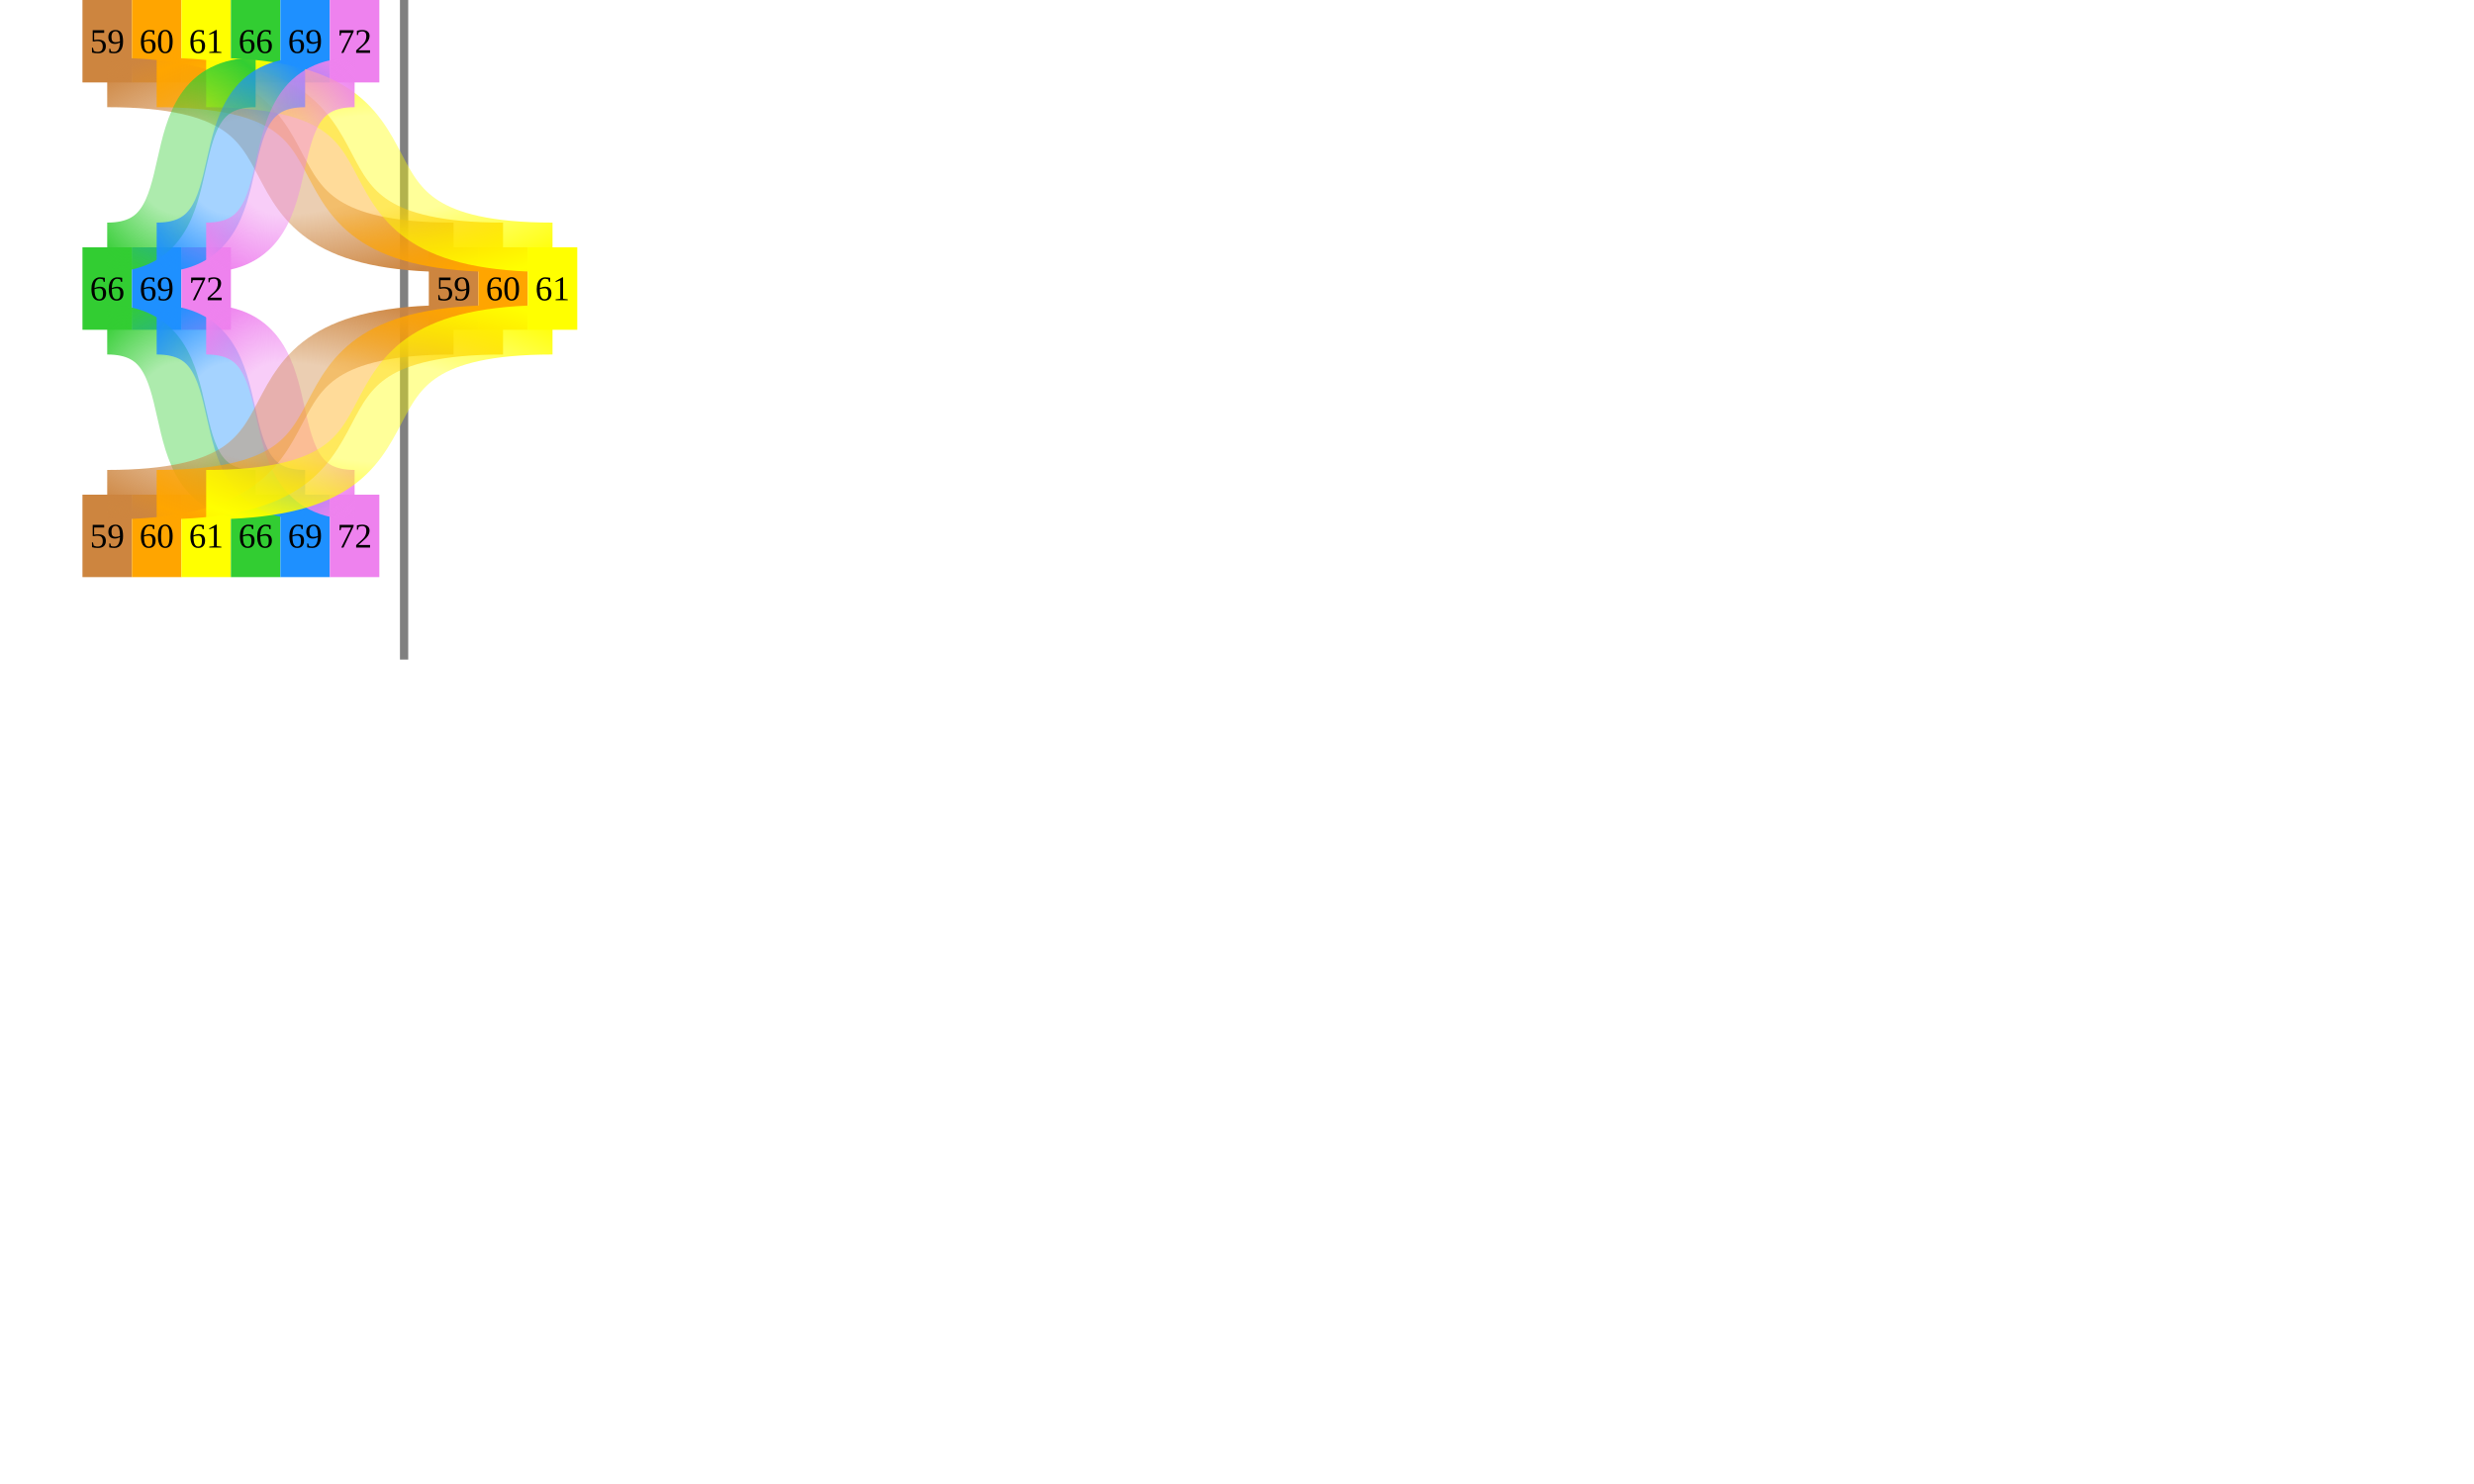
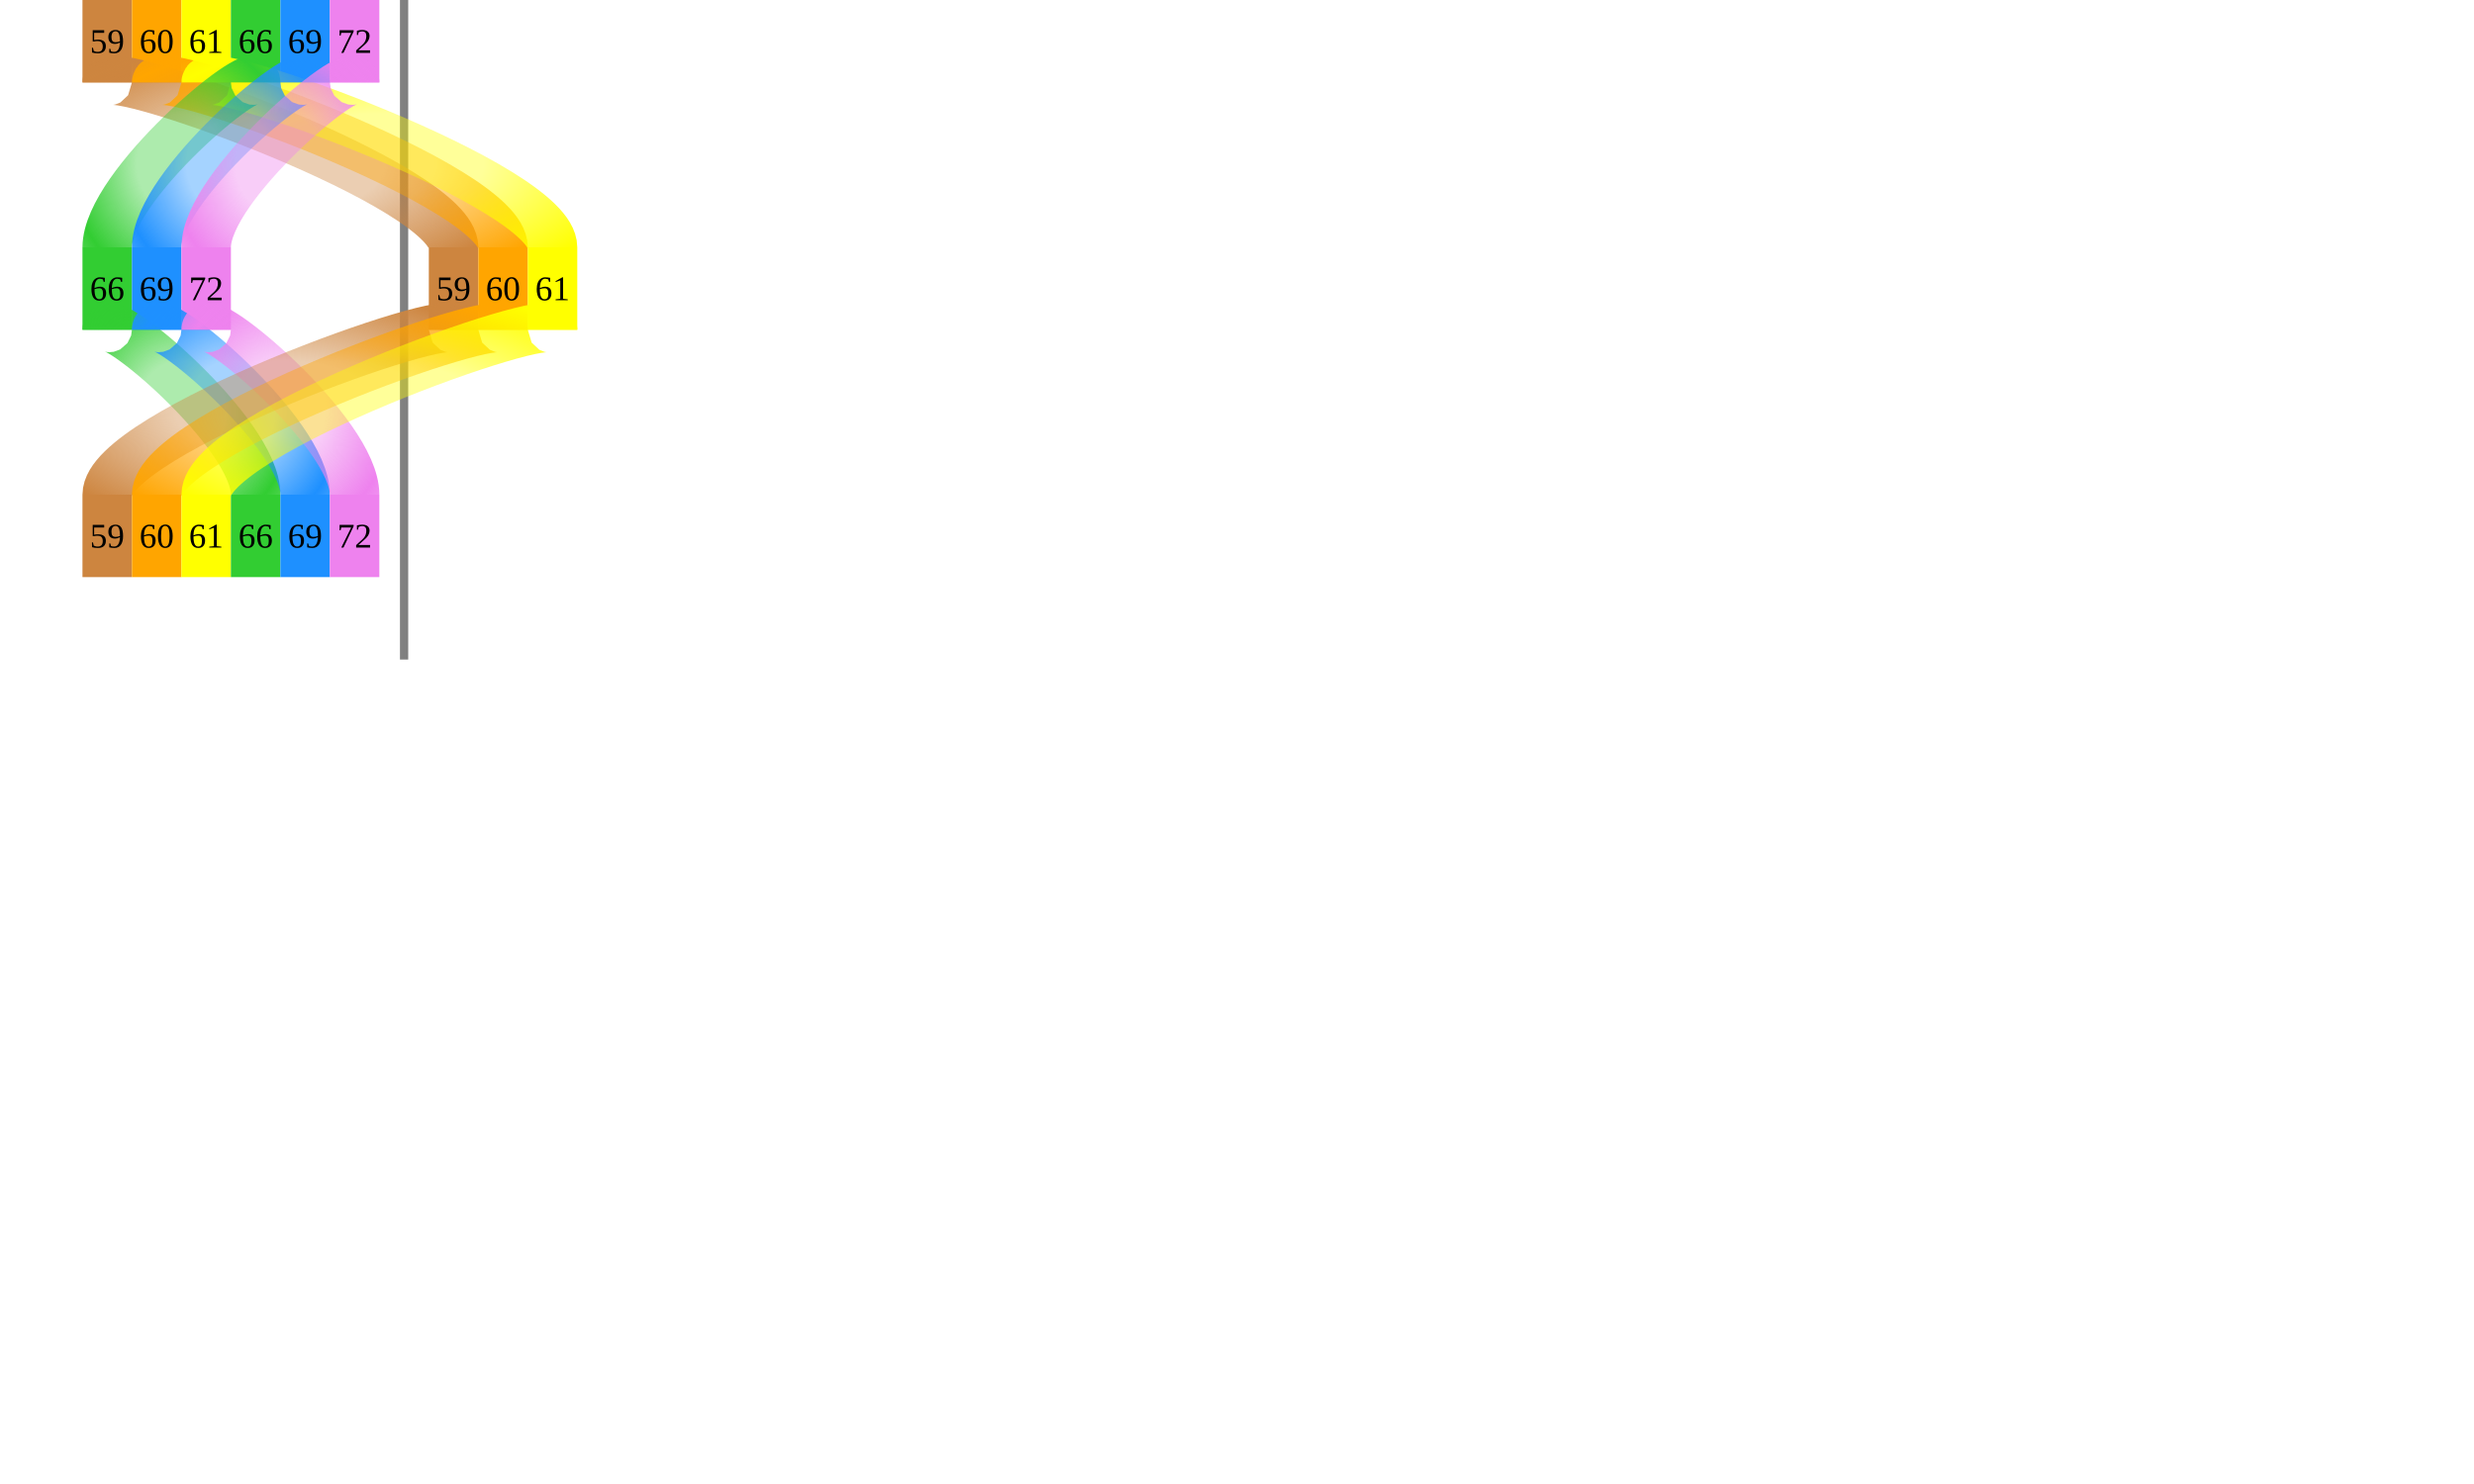
<svg xmlns="http://www.w3.org/2000/svg" viewBox="0 0 300 180">
  <g transform="translate(10)">
    <line transform="translate(0, -10.0)" x1="39.0" y1="0" x2="39.0" y2="90.0" stroke="gray" />
    <defs>
      <radialGradient id="dodgerblueGradient" cx="50%" cy="50%" r="150%">
        <stop offset="20%" stop-color="dodgerblue" stop-opacity=".4" />
        <stop offset="50%" stop-color="dodgerblue" stop-opacity="1" />
        <stop offset="80%" stop-color="dodgerblue" stop-opacity=".4" />
      </radialGradient>
      <radialGradient id="yellowGradient" cx="50%" cy="50%" r="150%">
        <stop offset="20%" stop-color="yellow" stop-opacity=".4" />
        <stop offset="50%" stop-color="yellow" stop-opacity="1" />
        <stop offset="80%" stop-color="yellow" stop-opacity=".4" />
      </radialGradient>
      <radialGradient id="violetGradient" cx="50%" cy="50%" r="150%">
        <stop offset="20%" stop-color="violet" stop-opacity=".4" />
        <stop offset="50%" stop-color="violet" stop-opacity="1" />
        <stop offset="80%" stop-color="violet" stop-opacity=".4" />
      </radialGradient>
      <radialGradient id="orangeGradient" cx="50%" cy="50%" r="150%">
        <stop offset="20%" stop-color="orange" stop-opacity=".4" />
        <stop offset="50%" stop-color="orange" stop-opacity="1" />
        <stop offset="80%" stop-color="orange" stop-opacity=".4" />
      </radialGradient>
      <radialGradient id="limegreenGradient" cx="50%" cy="50%" r="150%">
        <stop offset="20%" stop-color="limegreen" stop-opacity=".4" />
        <stop offset="50%" stop-color="limegreen" stop-opacity="1" />
        <stop offset="80%" stop-color="limegreen" stop-opacity=".4" />
      </radialGradient>
      <radialGradient id="peruGradient" cx="50%" cy="50%" r="150%">
        <stop offset="20%" stop-color="peru" stop-opacity=".4" />
        <stop offset="50%" stop-color="peru" stop-opacity="1" />
        <stop offset="80%" stop-color="peru" stop-opacity=".4" />
      </radialGradient>
    </defs>
    <g transform="translate(0, 0.0)">
      <rect x="0.0" y="0" width="6.0" height="10.0" fill="peru" />
      <text x="3.0" y="5.0" text-anchor="middle" dominant-baseline="central" font-size="4.2">59</text>
      <rect x="6.0" y="0" width="6.0" height="10.0" fill="orange" />
      <text x="9.0" y="5.0" text-anchor="middle" dominant-baseline="central" font-size="4.2">60</text>
      <rect x="12.0" y="0" width="6.0" height="10.0" fill="yellow" />
      <text x="15.0" y="5.0" text-anchor="middle" dominant-baseline="central" font-size="4.2">61</text>
      <rect x="18.0" y="0" width="6.0" height="10.0" fill="limegreen" />
      <text x="21.0" y="5.0" text-anchor="middle" dominant-baseline="central" font-size="4.2">66</text>
      <rect x="24.0" y="0" width="6.0" height="10.0" fill="dodgerblue" />
      <text x="27.0" y="5.0" text-anchor="middle" dominant-baseline="central" font-size="4.2">69</text>
      <rect x="30.0" y="0" width="6.0" height="10.0" fill="violet" />
      <text x="33.0" y="5.0" text-anchor="middle" dominant-baseline="central" font-size="4.2">72</text>
    </g>
    <g transform="translate(0, 30.0)">
      <rect x="0.0" y="0" width="6.0" height="10.0" fill="limegreen" />
      <text x="3.0" y="5.0" text-anchor="middle" dominant-baseline="central" font-size="4.2">66</text>
      <rect x="6.0" y="0" width="6.0" height="10.0" fill="dodgerblue" />
      <text x="9.0" y="5.0" text-anchor="middle" dominant-baseline="central" font-size="4.2">69</text>
      <rect x="12.0" y="0" width="6.0" height="10.0" fill="violet" />
      <text x="15.0" y="5.0" text-anchor="middle" dominant-baseline="central" font-size="4.2">72</text>
      <rect x="42.0" y="0" width="6.0" height="10.0" fill="peru" />
      <text x="45.0" y="5.0" text-anchor="middle" dominant-baseline="central" font-size="4.2">59</text>
      <rect x="48.0" y="0" width="6.0" height="10.0" fill="orange" />
      <text x="51.0" y="5.0" text-anchor="middle" dominant-baseline="central" font-size="4.2">60</text>
      <rect x="54.0" y="0" width="6.0" height="10.0" fill="yellow" />
      <text x="57.0" y="5.0" text-anchor="middle" dominant-baseline="central" font-size="4.2">61</text>
    </g>
    <g transform="translate(0, 60.0)">
      <rect x="0.0" y="0" width="6.0" height="10.0" fill="peru" />
      <text x="3.0" y="5.0" text-anchor="middle" dominant-baseline="central" font-size="4.2">59</text>
      <rect x="6.0" y="0" width="6.0" height="10.0" fill="orange" />
      <text x="9.0" y="5.0" text-anchor="middle" dominant-baseline="central" font-size="4.2">60</text>
      <rect x="12.0" y="0" width="6.0" height="10.0" fill="yellow" />
      <text x="15.0" y="5.0" text-anchor="middle" dominant-baseline="central" font-size="4.2">61</text>
      <rect x="18.0" y="0" width="6.0" height="10.0" fill="limegreen" />
      <text x="21.0" y="5.0" text-anchor="middle" dominant-baseline="central" font-size="4.2">66</text>
      <rect x="24.0" y="0" width="6.0" height="10.0" fill="dodgerblue" />
      <text x="27.0" y="5.0" text-anchor="middle" dominant-baseline="central" font-size="4.2">69</text>
      <rect x="30.0" y="0" width="6.0" height="10.0" fill="violet" />
      <text x="33.0" y="5.0" text-anchor="middle" dominant-baseline="central" font-size="4.2">72</text>
    </g>
    <g transform="translate(0, 30.0)">
-       <path d="M 3.0,-20.0 C 34.5,-20.0 13.5,0 45.0,0" stroke="url(#peruGradient)" fill="none" stroke-width="6.0" />
-       <path d="M 9.0,-20.0 C 40.5,-20.0 19.5,0 51.0,0" stroke="url(#orangeGradient)" fill="none" stroke-width="6.0" />
-       <path d="M 15.0,-20.0 C 46.5,-20.0 25.5,0 57.0,0" stroke="url(#yellowGradient)" fill="none" stroke-width="6.0" />
-       <path d="M 21.0,-20.0 C 7.5,-20.0 16.5,0 3.0,0" stroke="url(#limegreenGradient)" fill="none" stroke-width="6.0" />
-       <path d="M 27.0,-20.0 C 13.5,-20.0 22.5,0 9.0,0" stroke="url(#dodgerblueGradient)" fill="none" stroke-width="6.0" />
-       <path d="M 33.0,-20.0 C 19.5,-20.0 28.5,0 15.0,0" stroke="url(#violetGradient)" fill="none" stroke-width="6.0" />
+       <path d="M 3.0,-20.0 C 3.0,-22.5 45.0, -7.5 45.0,0" stroke="url(#peruGradient)" fill="none" stroke-width="6.0" />
+       <path d="M 9.0,-20.0 C 9.0,-22.5 51.0, -7.5 51.0,0" stroke="url(#orangeGradient)" fill="none" stroke-width="6.0" />
+       <path d="M 15.0,-20.0 C 15.0,-22.5 57.0, -7.5 57.0,0" stroke="url(#yellowGradient)" fill="none" stroke-width="6.0" />
+       <path d="M 21.0,-20.0 C 21.0,-22.5 3.0, -7.5 3.0,0" stroke="url(#limegreenGradient)" fill="none" stroke-width="6.0" />
+       <path d="M 27.0,-20.0 C 27.0,-22.5 9.0, -7.5 9.0,0" stroke="url(#dodgerblueGradient)" fill="none" stroke-width="6.0" />
+       <path d="M 33.0,-20.0 C 33.0,-22.5 15.0, -7.5 15.0,0" stroke="url(#violetGradient)" fill="none" stroke-width="6.0" />
    </g>
    <g transform="translate(0, 60.0)">
-       <path d="M 3.0,-20.0 C 16.5,-20.0 7.5,0 21.0,0" stroke="url(#limegreenGradient)" fill="none" stroke-width="6.0" />
-       <path d="M 9.0,-20.0 C 22.5,-20.0 13.5,0 27.0,0" stroke="url(#dodgerblueGradient)" fill="none" stroke-width="6.0" />
-       <path d="M 15.0,-20.0 C 28.5,-20.0 19.5,0 33.0,0" stroke="url(#violetGradient)" fill="none" stroke-width="6.0" />
-       <path d="M 45.0,-20.0 C 13.5,-20.0 34.5,0 3.0,0" stroke="url(#peruGradient)" fill="none" stroke-width="6.0" />
-       <path d="M 51.0,-20.0 C 19.5,-20.0 40.5,0 9.0,0" stroke="url(#orangeGradient)" fill="none" stroke-width="6.0" />
-       <path d="M 57.0,-20.0 C 25.5,-20.0 46.5,0 15.0,0" stroke="url(#yellowGradient)" fill="none" stroke-width="6.0" />
+       <path d="M 3.0,-20.0 C 3.0,-22.5 21.0, -7.5 21.0,0" stroke="url(#limegreenGradient)" fill="none" stroke-width="6.0" />
+       <path d="M 9.0,-20.0 C 9.0,-22.5 27.0, -7.5 27.0,0" stroke="url(#dodgerblueGradient)" fill="none" stroke-width="6.0" />
+       <path d="M 15.0,-20.0 C 15.0,-22.5 33.0, -7.5 33.0,0" stroke="url(#violetGradient)" fill="none" stroke-width="6.0" />
+       <path d="M 45.0,-20.0 C 45.0,-22.5 3.0, -7.5 3.0,0" stroke="url(#peruGradient)" fill="none" stroke-width="6.0" />
+       <path d="M 51.0,-20.0 C 51.0,-22.5 9.0, -7.5 9.0,0" stroke="url(#orangeGradient)" fill="none" stroke-width="6.0" />
+       <path d="M 57.0,-20.0 C 57.0,-22.5 15.0, -7.5 15.0,0" stroke="url(#yellowGradient)" fill="none" stroke-width="6.0" />
    </g>
  </g>
</svg>
